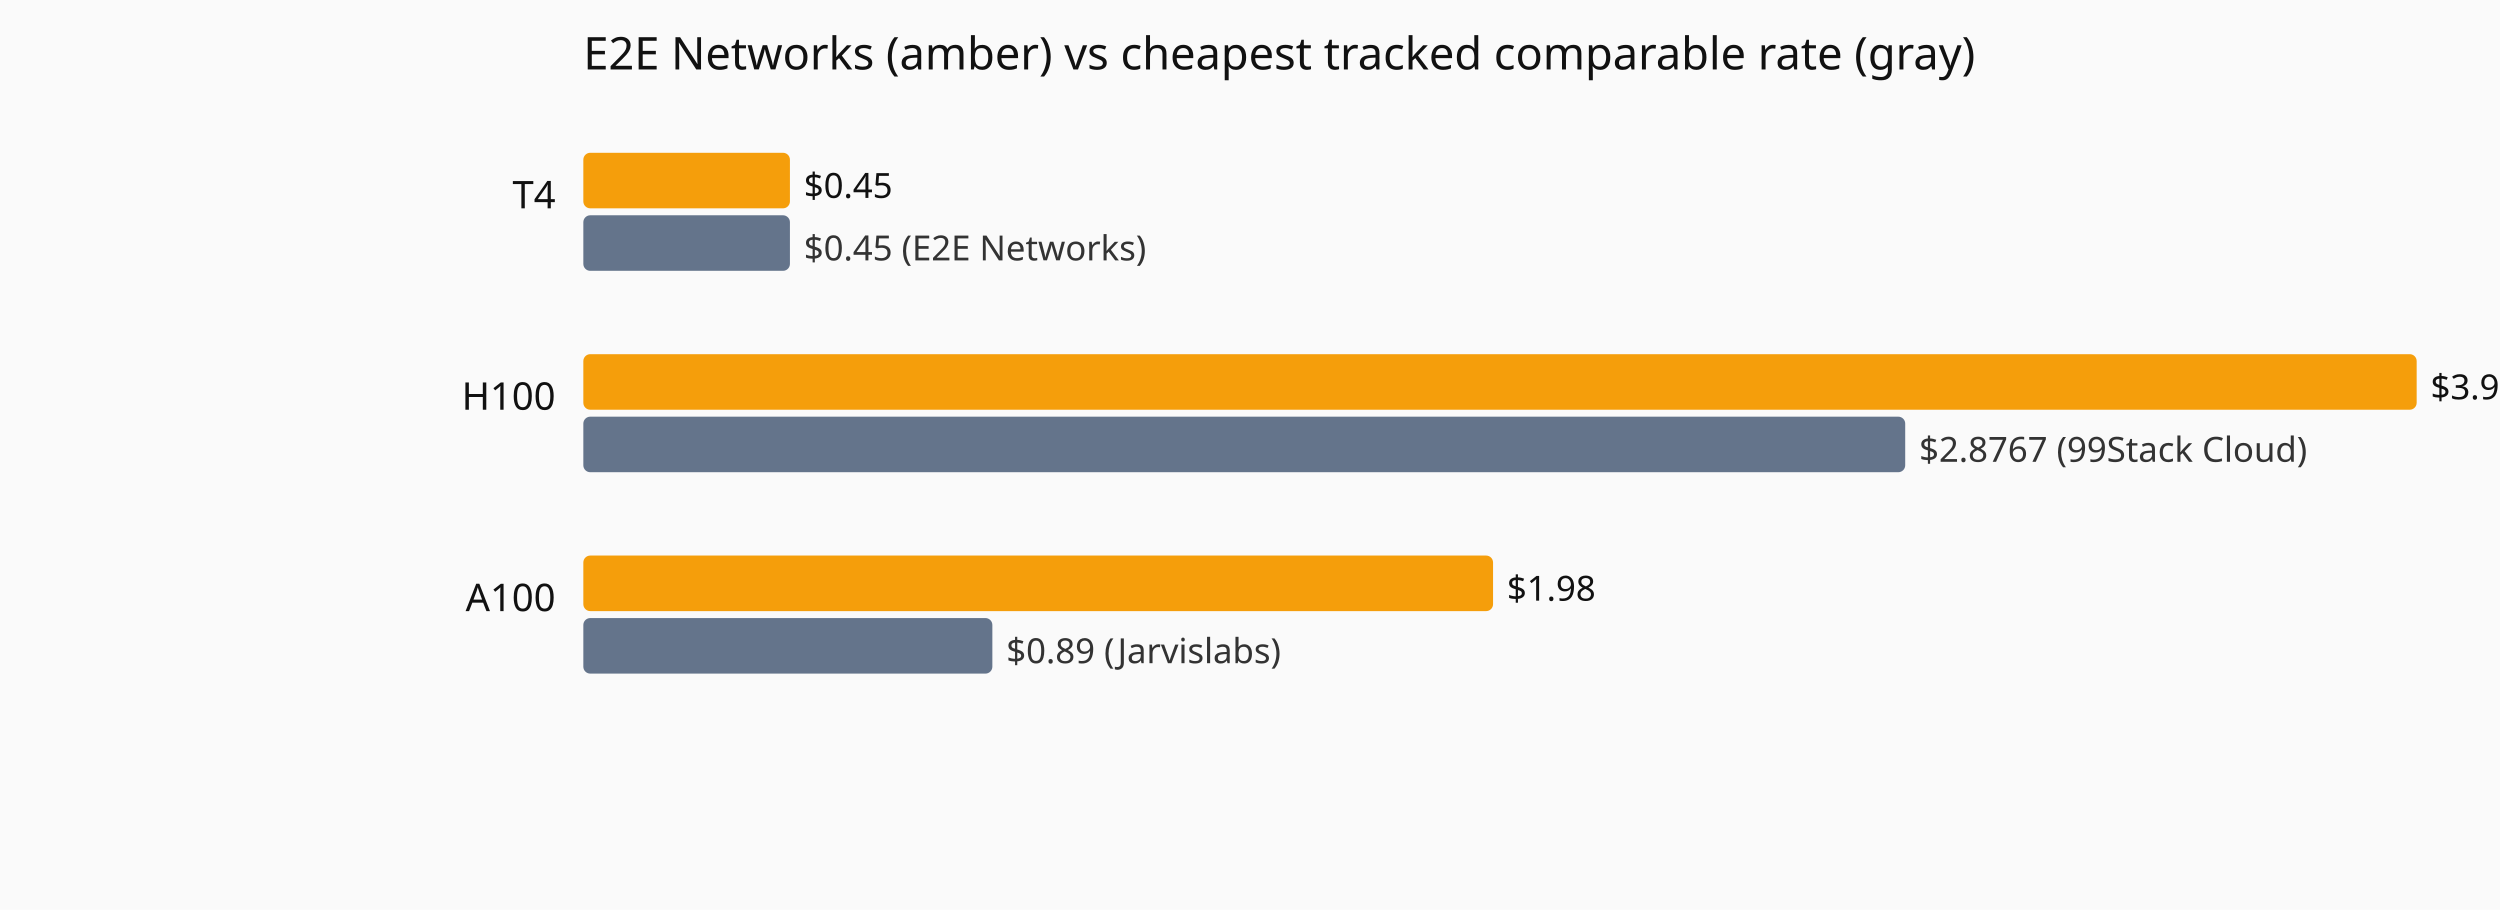
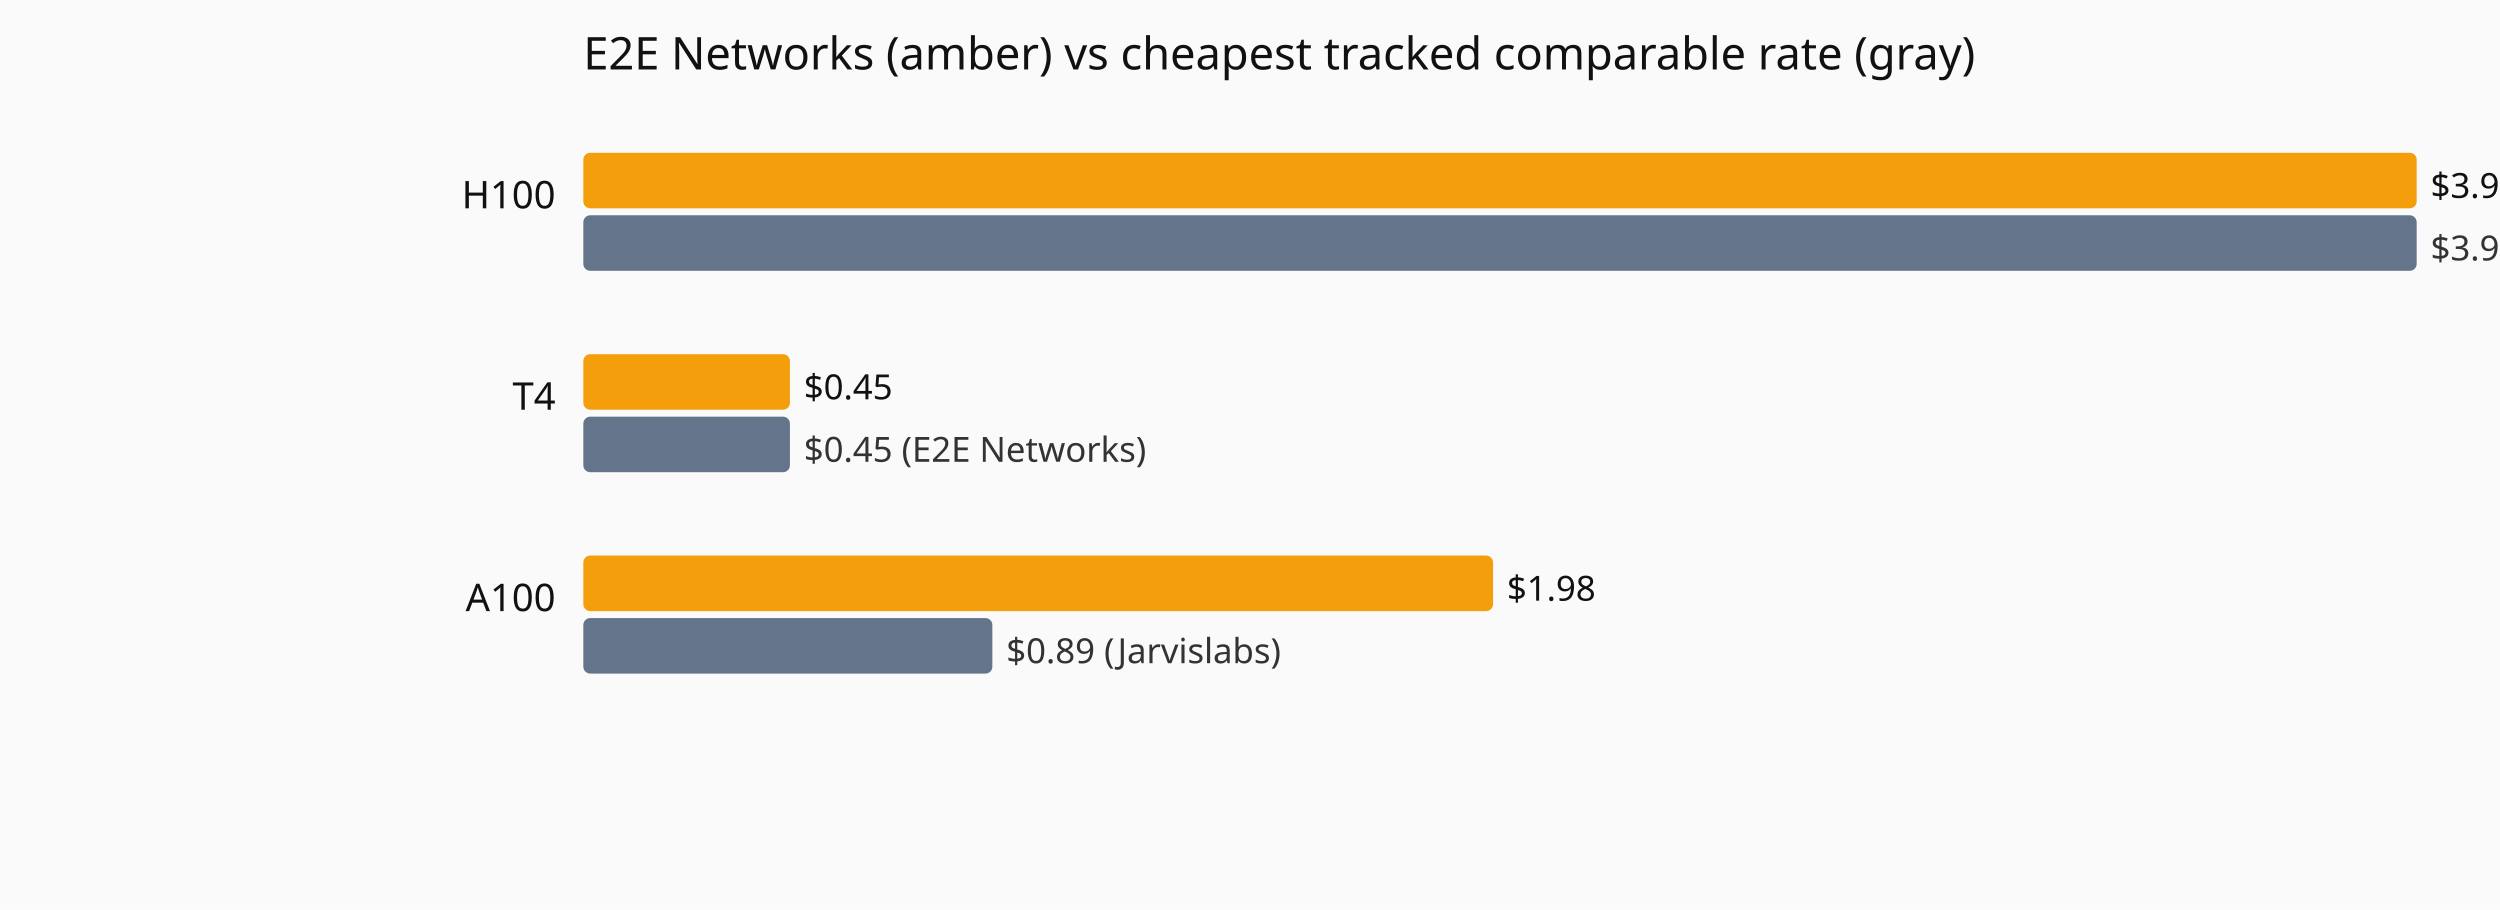
<svg xmlns="http://www.w3.org/2000/svg" viewBox="0 0 720 262" role="img" aria-label="Current hourly rate versus the cheapest tracked vendor, by GPU model.">
  <rect width="720" height="262" fill="#fafafa" />
  <text x="168" y="20" font-family="system-ui,sans-serif" font-size="13" fill="#111">E2E Networks (amber) vs cheapest tracked comparable rate (gray)</text>
-   <text x="160" y="60" text-anchor="end" font-family="system-ui,sans-serif" font-size="11" fill="#111">T4</text>
-   <rect x="168" y="44" width="59.5" height="16" fill="#f59e0b" rx="2" />
-   <text x="231.5" y="57" font-family="system-ui,sans-serif" font-size="10" fill="#111">$0.45</text>
-   <rect x="168" y="62" width="59.5" height="16" fill="#64748b" rx="2" />
-   <text x="231.5" y="75" font-family="system-ui,sans-serif" font-size="10" fill="#333">$0.45 (E2E Networks)</text>
-   <text x="160" y="118" text-anchor="end" font-family="system-ui,sans-serif" font-size="11" fill="#111">H100</text>
-   <rect x="168" y="102" width="528.0" height="16" fill="#f59e0b" rx="2" />
-   <text x="700.0" y="115" font-family="system-ui,sans-serif" font-size="10" fill="#111">$3.99</text>
-   <rect x="168" y="120" width="380.7" height="16" fill="#64748b" rx="2" />
-   <text x="552.7" y="133" font-family="system-ui,sans-serif" font-size="10" fill="#333">$2.8767 (99Stack Cloud)</text>
+   <text x="160" y="60" text-anchor="end" font-family="system-ui,sans-serif" font-size="11" fill="#111">H100</text>
+   <rect x="168" y="44" width="528.0" height="16" fill="#f59e0b" rx="2" />
+   <text x="700.0" y="57" font-family="system-ui,sans-serif" font-size="10" fill="#111">$3.99</text>
+   <rect x="168" y="62" width="528.0" height="16" fill="#64748b" rx="2" />
+   <text x="700.0" y="75" font-family="system-ui,sans-serif" font-size="10" fill="#333">$3.99 (E2E Networks)</text>
+   <text x="160" y="118" text-anchor="end" font-family="system-ui,sans-serif" font-size="11" fill="#111">T4</text>
+   <rect x="168" y="102" width="59.5" height="16" fill="#f59e0b" rx="2" />
+   <text x="231.5" y="115" font-family="system-ui,sans-serif" font-size="10" fill="#111">$0.45</text>
+   <rect x="168" y="120" width="59.5" height="16" fill="#64748b" rx="2" />
+   <text x="231.5" y="133" font-family="system-ui,sans-serif" font-size="10" fill="#333">$0.45 (E2E Networks)</text>
  <text x="160" y="176" text-anchor="end" font-family="system-ui,sans-serif" font-size="11" fill="#111">A100</text>
  <rect x="168" y="160" width="262.0" height="16" fill="#f59e0b" rx="2" />
  <text x="434.0" y="173" font-family="system-ui,sans-serif" font-size="10" fill="#111">$1.98</text>
  <rect x="168" y="178" width="117.8" height="16" fill="#64748b" rx="2" />
  <text x="289.8" y="191" font-family="system-ui,sans-serif" font-size="10" fill="#333">$0.89 (Jarvislabs)</text>
</svg>
